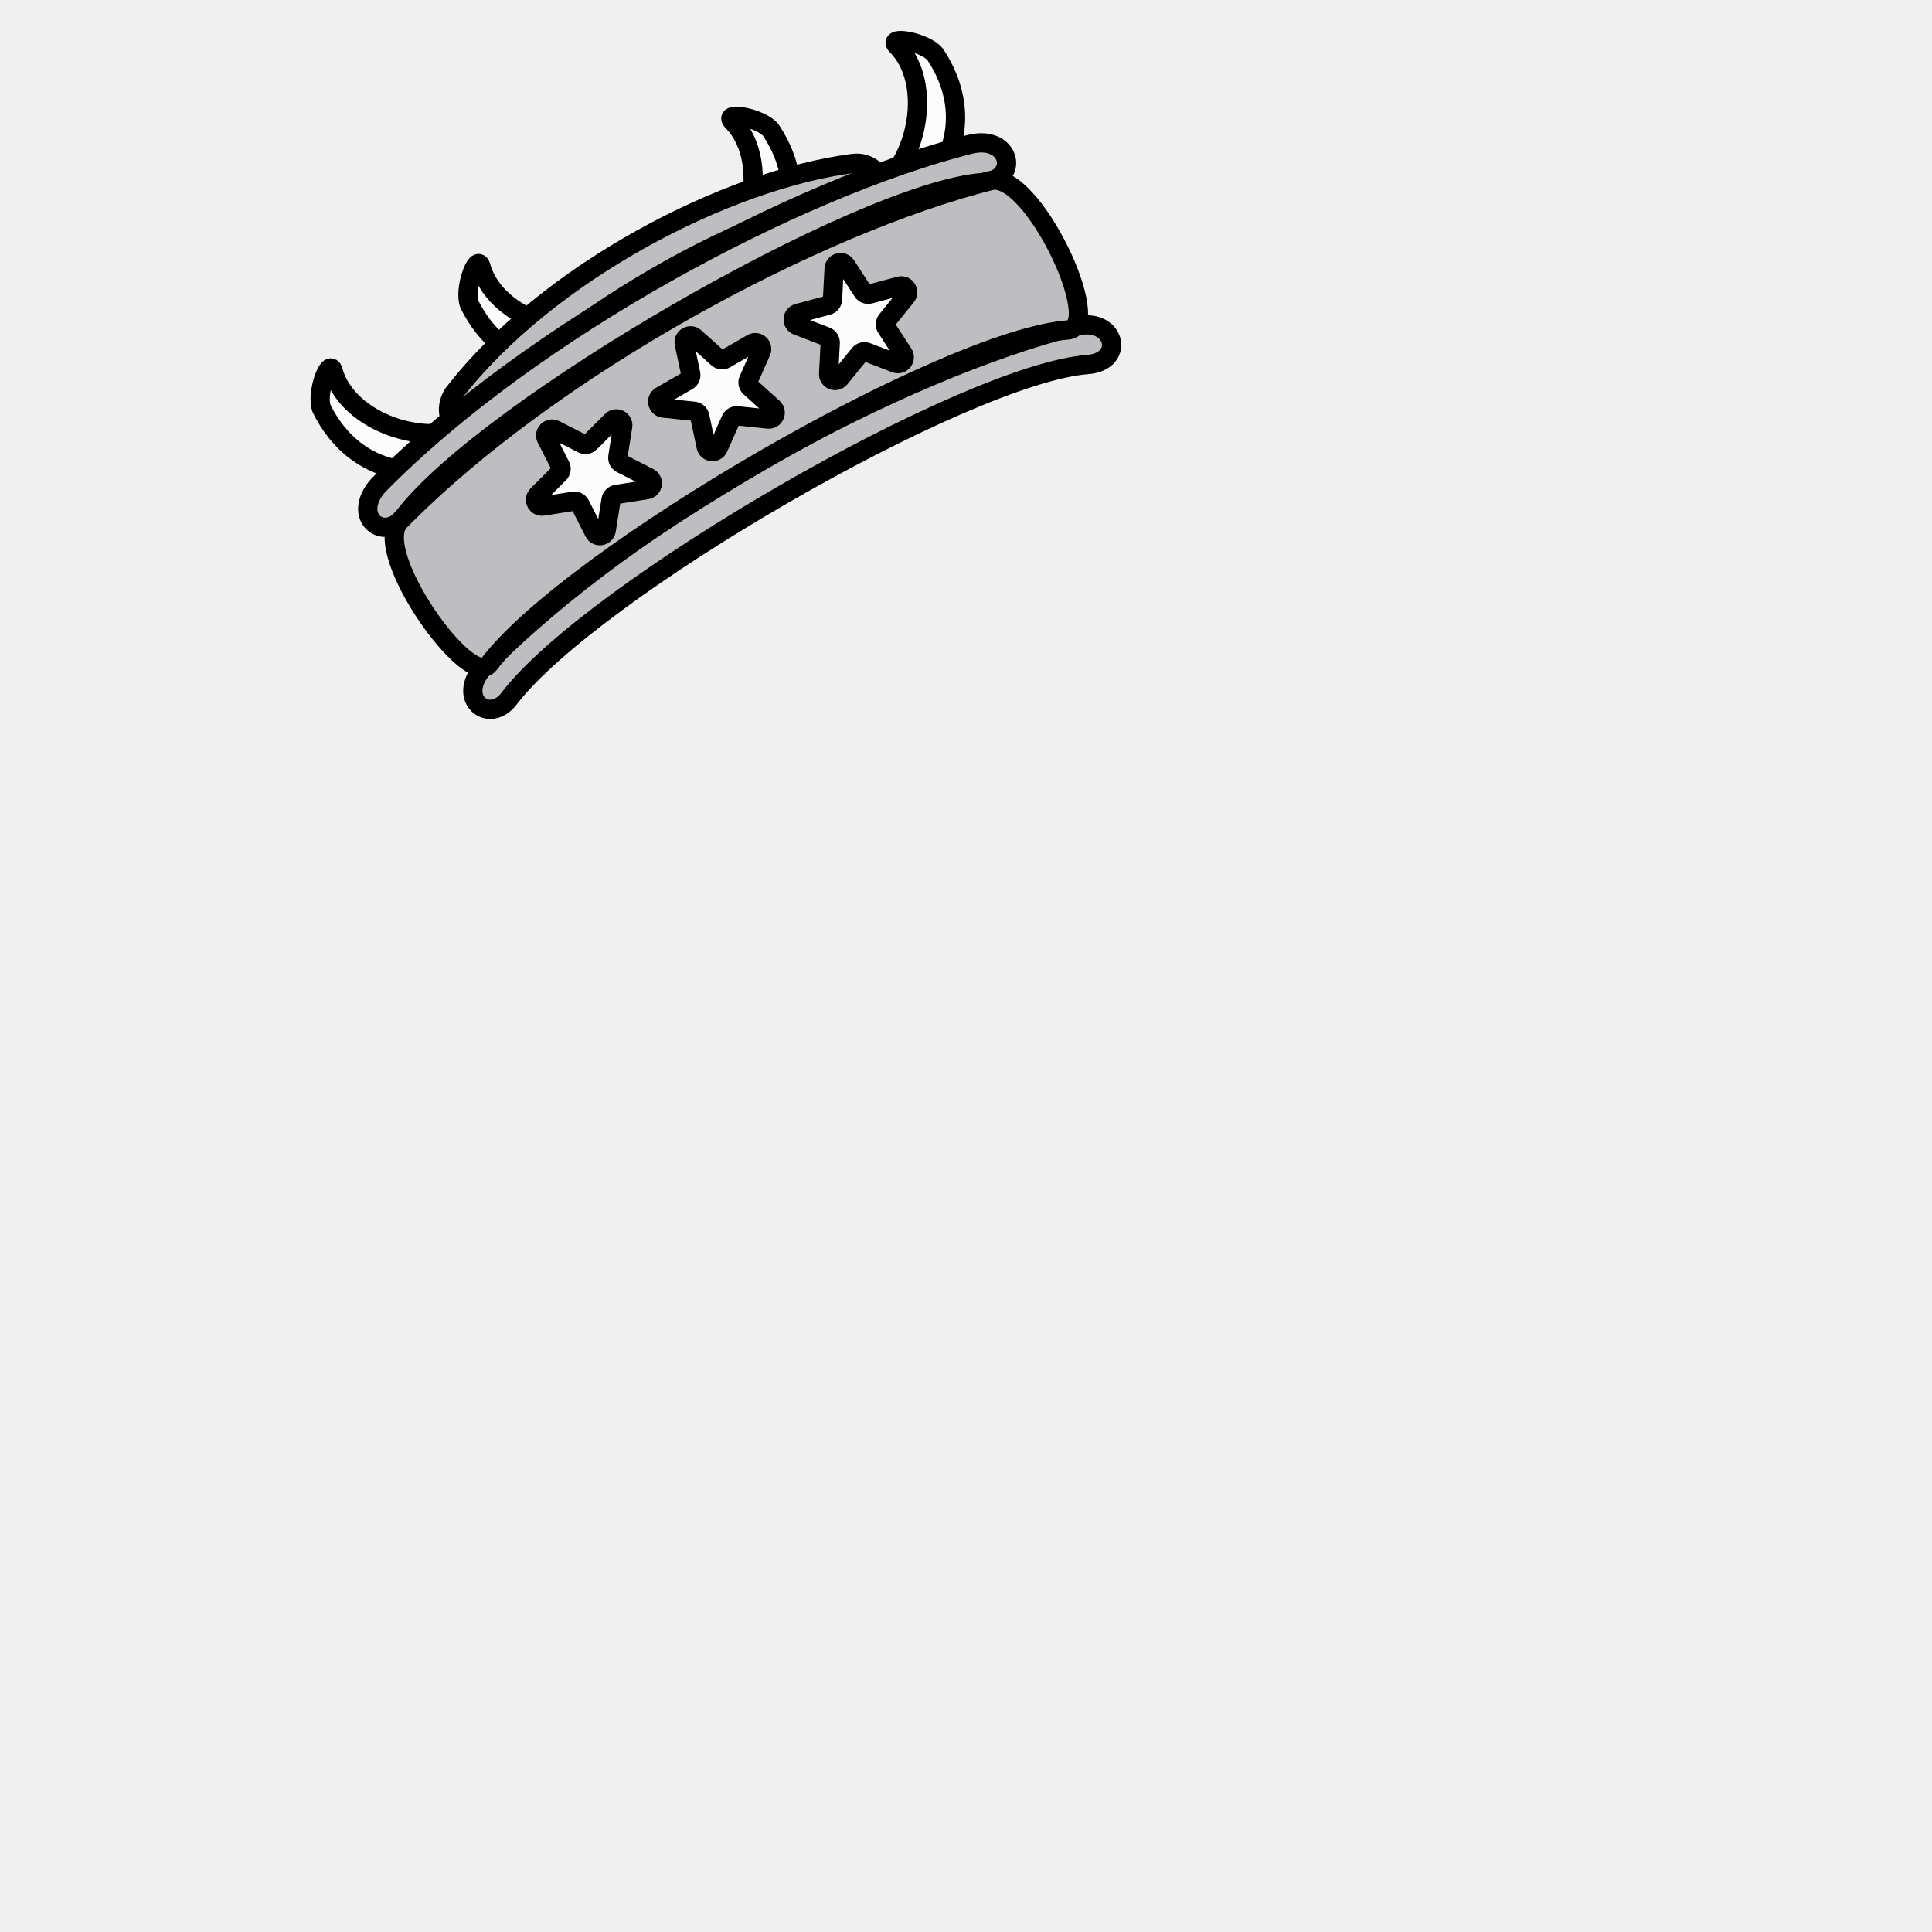
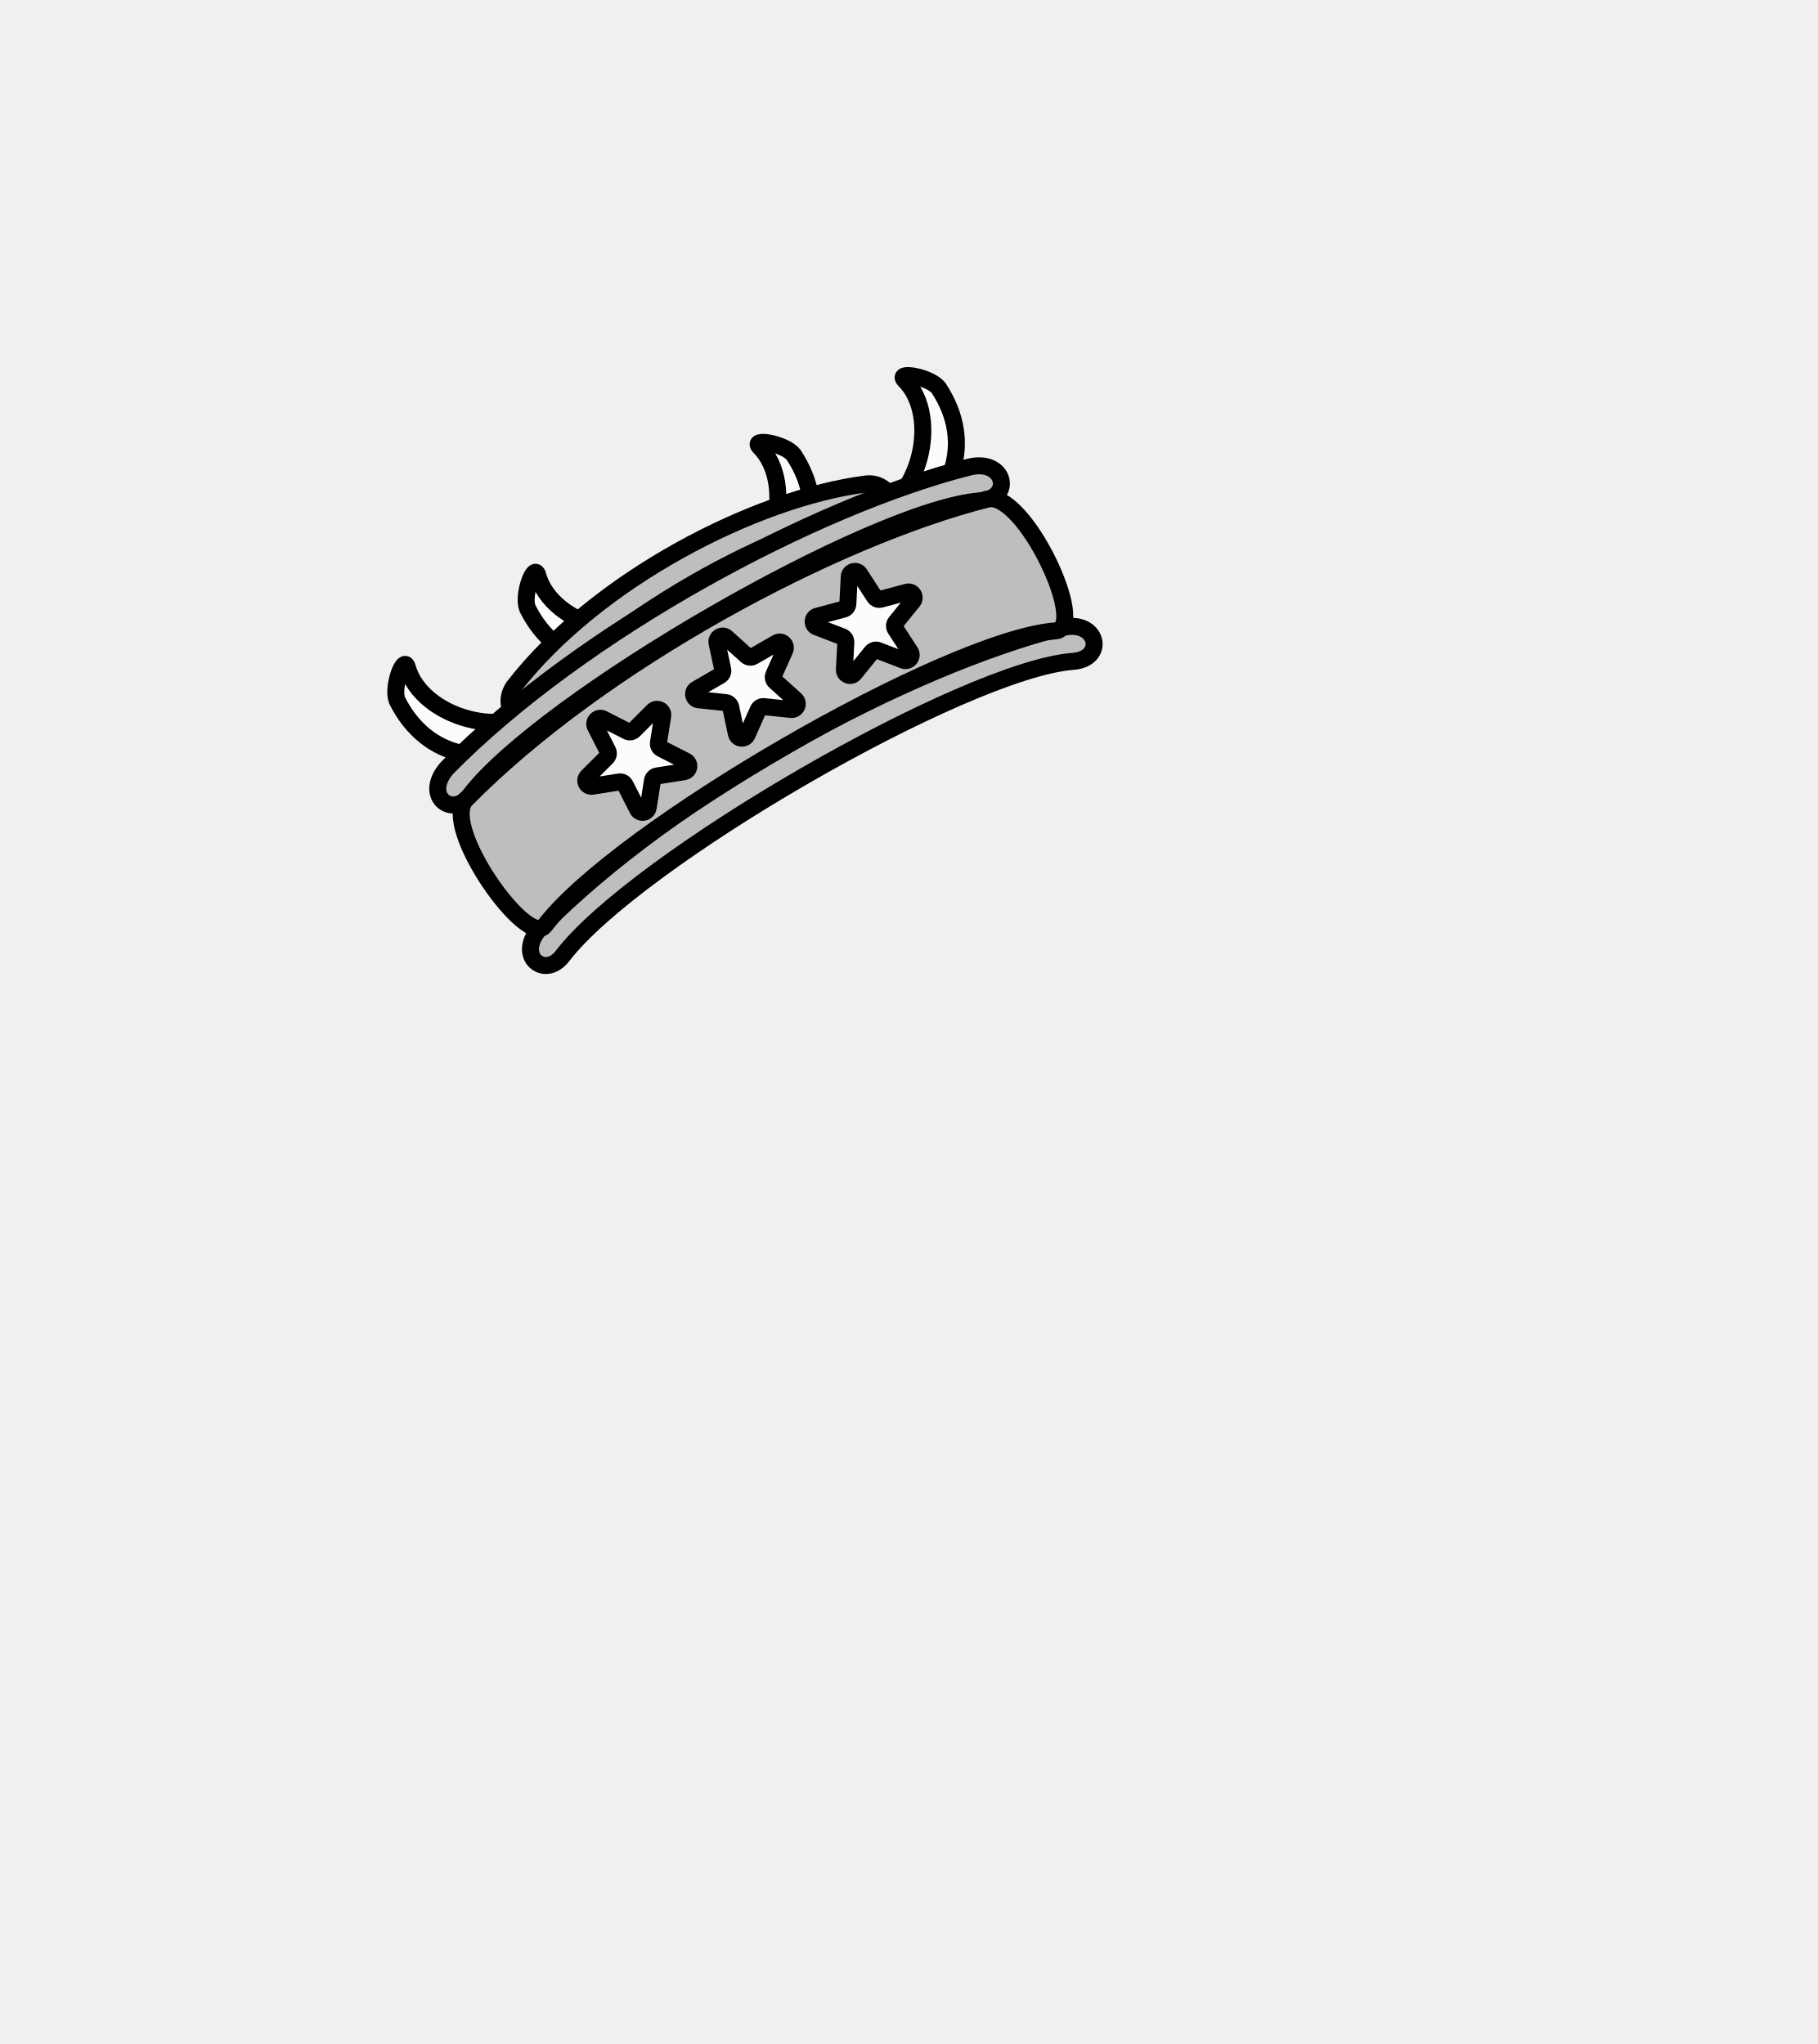
- <svg xmlns="http://www.w3.org/2000/svg" width="3009" height="3009" viewBox="0 0 3009 3009" fill="none">
-   <g clip-path="url(#clip0_4368_3898)">
+ <svg xmlns="http://www.w3.org/2000/svg" width="3209" height="3609" viewBox="-200 -600 3209 3609" fill="none">
+   <g>
    <path d="M747.304 700.939C665.876 756.921 553.992 743.294 500.874 636.533C491.746 612.763 512.957 556.386 518.872 577.837C543.815 668.288 699.162 709.798 759.977 641.525C778.912 620.268 766.543 687.713 747.304 700.939Z" fill="#FCFCFC" stroke="black" stroke-width="30" stroke-linejoin="round" />
    <path d="M1389.15 330.377C1478.35 287.849 1522.49 184.141 1456.59 84.759C1440.57 64.969 1381.14 55.15 1396.76 70.998C1462.62 137.825 1420.89 293.115 1331.36 311.645C1303.48 317.415 1368.08 340.425 1389.15 330.377Z" fill="#FCFCFC" stroke="black" stroke-width="30" stroke-linejoin="round" />
    <path d="M1133.22 448.35C1222.41 405.822 1266.55 302.114 1200.65 202.732C1184.63 182.942 1125.2 173.122 1140.82 188.97C1206.69 255.797 1164.96 411.088 1075.43 429.618C1047.55 435.387 1112.14 458.398 1133.22 448.35Z" fill="#FCFCFC" stroke="black" stroke-width="30" stroke-linejoin="round" />
    <path d="M977.466 538.33C896.037 594.311 784.153 580.685 731.035 473.923C721.907 450.154 743.118 393.777 749.033 415.227C773.976 505.679 929.324 547.189 990.138 478.916C1009.07 457.659 996.704 525.103 977.466 538.33Z" fill="#FCFCFC" stroke="black" stroke-width="30" stroke-linejoin="round" />
    <path d="M1328.56 254.549C1133.24 279.551 852.818 423.415 706.33 613.013C680.434 652.154 725.746 696.189 743.332 663.511C817.488 525.717 1209.86 298.646 1352.2 311.979C1396.53 316.13 1374.71 248.642 1328.56 254.549Z" fill="#BEBDBF" stroke="black" stroke-width="30" stroke-linejoin="round" />
    <path d="M1673.96 508.313C1403.04 576.966 991.598 796.474 752.851 1039.34C709.475 1088.57 761.956 1128.47 792.682 1088.2C922.243 918.421 1503.3 582.41 1694.18 567.722C1753.61 563.149 1737.97 492.092 1673.96 508.313Z" fill="#BEBDBF" stroke="black" stroke-width="30" stroke-linejoin="round" />
    <path d="M1510.31 224.86C1239.39 293.513 827.945 513.021 589.199 755.885C545.823 805.117 598.304 845.014 629.03 804.75C758.591 634.967 1339.65 298.957 1530.53 284.269C1589.96 279.696 1574.32 208.639 1510.31 224.86Z" fill="#BEBDBF" stroke="black" stroke-width="30" stroke-linejoin="round" />
    <path d="M1542.89 281.285C1271.97 349.939 860.524 569.447 621.777 812.311C578.401 861.543 730.882 1074.64 761.608 1034.38C891.169 864.598 1472.22 528.588 1663.11 513.9C1722.54 509.327 1606.9 265.065 1542.89 281.285Z" fill="#BEBDBF" stroke="black" stroke-width="30" stroke-linejoin="round" />
    <path d="M850.972 682.815C846.574 674.184 855.79 664.967 864.422 669.365L907.254 691.189C911.114 693.156 915.802 692.414 918.865 689.35L952.857 655.358C959.707 648.508 971.321 654.426 969.805 663.994L962.285 711.474C961.607 715.753 963.762 719.982 967.622 721.948L1010.45 743.773C1019.09 748.171 1017.05 761.044 1007.48 762.56L959.999 770.08C955.72 770.757 952.364 774.113 951.686 778.392L944.166 825.873C942.651 835.441 929.777 837.48 925.379 828.848L903.555 786.016C901.588 782.155 897.359 780.001 893.08 780.679L845.6 788.199C836.032 789.714 830.115 778.101 836.965 771.251L870.957 737.259C874.02 734.195 874.763 729.508 872.796 725.648L850.972 682.815Z" fill="#FCFCFC" stroke="black" stroke-width="30" stroke-linejoin="round" />
    <path d="M1065.74 535.15C1063.73 525.674 1075.02 519.157 1082.21 525.639L1117.94 557.806C1121.16 560.705 1125.88 561.201 1129.63 559.035L1171.26 534.999C1179.65 530.155 1189.34 538.877 1185.4 547.726L1165.84 591.642C1164.08 595.6 1165.07 600.242 1168.29 603.141L1204.01 635.308C1211.21 641.79 1205.91 653.697 1196.28 652.684L1148.47 647.66C1144.16 647.207 1140.05 649.58 1138.29 653.537L1118.73 697.454C1114.79 706.303 1101.83 704.941 1099.82 695.465L1089.82 648.444C1088.92 644.206 1085.4 641.03 1081.09 640.578L1033.28 635.553C1023.64 634.54 1020.93 621.791 1029.32 616.947L1070.95 592.911C1074.71 590.745 1076.64 586.409 1075.74 582.172L1065.74 535.15Z" fill="#FCFCFC" stroke="black" stroke-width="30" stroke-linejoin="round" />
    <path d="M1299.11 418.398C1299.62 408.724 1312.21 405.351 1317.48 413.475L1343.66 453.792C1346.02 457.425 1350.46 459.126 1354.64 458.004L1401.07 445.562C1410.43 443.055 1417.53 453.987 1411.43 461.515L1381.18 498.874C1378.45 502.241 1378.21 506.98 1380.57 510.614L1406.75 550.93C1412.02 559.055 1403.82 569.184 1394.78 565.713L1349.9 548.485C1345.85 546.932 1341.27 548.161 1338.54 551.528L1308.29 588.887C1302.19 596.415 1290.03 591.744 1290.53 582.07L1293.05 534.064C1293.27 529.738 1290.69 525.757 1286.65 524.205L1241.77 506.977C1232.72 503.506 1233.4 490.489 1242.76 487.982L1289.2 475.54C1293.38 474.419 1296.37 470.731 1296.59 466.404L1299.11 418.398Z" fill="#FCFCFC" stroke="black" stroke-width="30" stroke-linejoin="round" />
  </g>
-   <defs>
-     <clipPath id="clip0_4368_3898">
-       <rect width="3000" height="3000" fill="white" transform="translate(0 8.055) rotate(-0.153839)" />
-     </clipPath>
-   </defs>
</svg>
